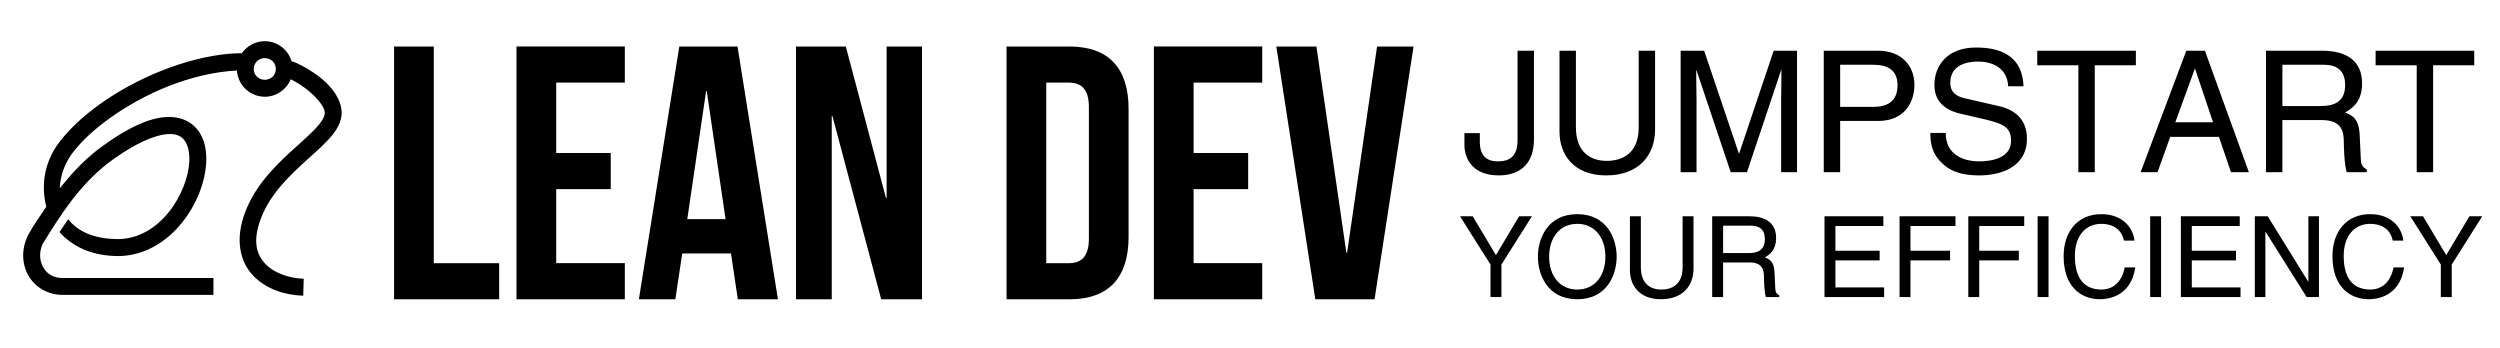
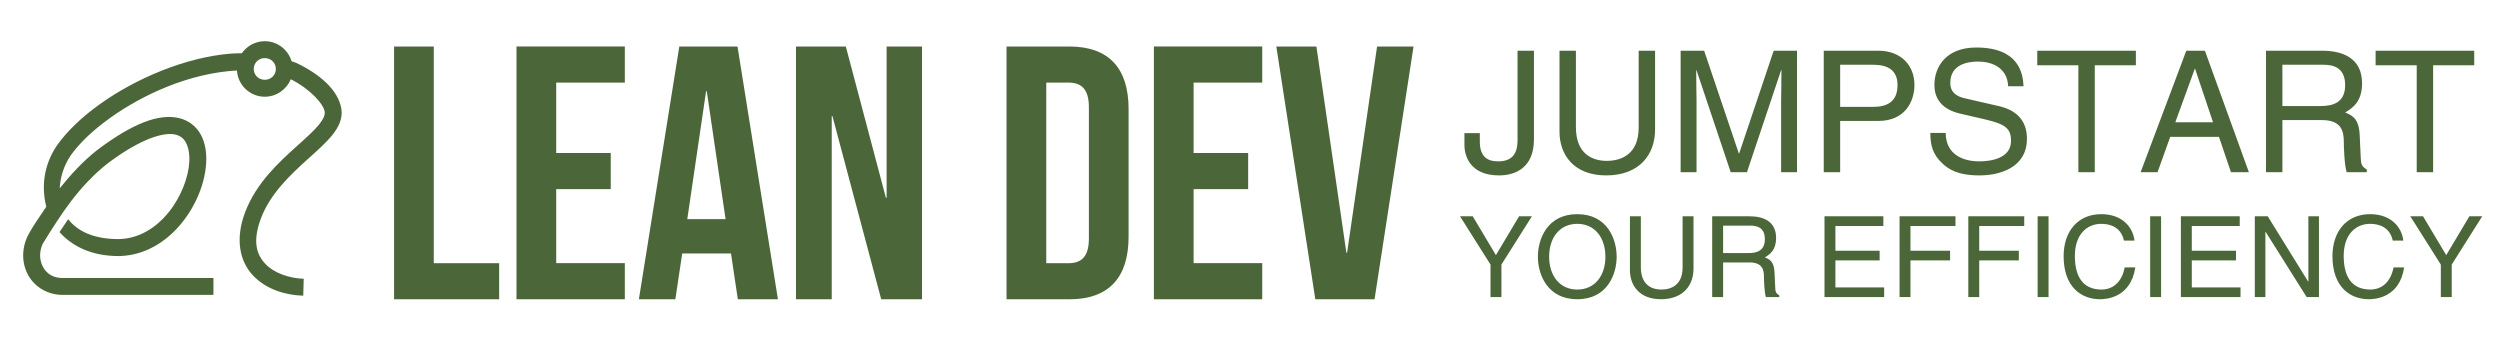
<svg xmlns="http://www.w3.org/2000/svg" version="1.1" width="3600" height="500" viewBox="0 0 3600 500" id="svg20">
  <defs id="defs24" />
  <g transform="matrix(8.104458,0,0,8.104458,81.04457,-795.1854)" id="g18">
    <defs id="SvgjsDefs1266" />
-     <g id="SvgjsG1268" featureKey="Qg0WB5-0" transform="matrix(5.063235,0,0,5.063235,184.7803,-16.66194)" style="fill:#000000">
-       <path style="fill:#000000;stroke-width:0.634" d="m -24.641,33.172 v -8.871 h 1.394 v 7.604 h 2.294 v 1.267 z m 5.69,-7.604 v 2.471 h 1.914 v 1.267 h -1.914 v 2.598 h 2.408 v 1.267 h -3.802 v -8.871 h 3.802 v 1.267 z m 6.362,-1.267 1.419,8.871 h -1.407 l -0.241,-1.609 h -1.711 l -0.241,1.609 h -1.28 l 1.419,-8.871 z m -1.103,1.571 -0.659,4.486 h 1.343 l -0.659,-4.486 z m 6.146,7.3 -1.711,-6.425 h -0.025 v 6.425 h -1.255 v -8.871 h 1.749 l 1.407,5.31 h 0.025 v -5.31 h 1.242 v 8.871 z m 4.398,0 v -8.871 h 2.205 c 1.394,0 2.078,0.773 2.078,2.192 V 30.98 c 0,1.419 -0.684,2.192 -2.078,2.192 z m 2.18,-7.604 H -1.754 v 6.337 h 0.786 c 0.444,0 0.71,-0.228 0.71,-0.862 v -4.613 c 0,-0.634 -0.266,-0.862 -0.71,-0.862 z m 4.385,0 v 2.471 h 1.914 v 1.267 h -1.914 v 2.598 h 2.408 v 1.267 H 2.023 v -8.871 h 3.802 v 1.267 z m 4.309,-1.267 1.052,7.236 h 0.025 L 9.855,24.301 H 11.135 L 9.766,33.172 H 7.688 L 6.319,24.301 Z" id="path12" />
+     <g id="SvgjsG1268" featureKey="Qg0WB5-0" transform="matrix(5.063235,0,0,5.063235,184.7803,-16.66194)" style="fill:#4B6739;fill-opacity:1">
+       <path style="fill:#4B6739;stroke-width:0.634;fill-opacity:1" d="m -24.641,33.172 v -8.871 h 1.394 v 7.604 h 2.294 v 1.267 z m 5.69,-7.604 v 2.471 h 1.914 v 1.267 h -1.914 v 2.598 h 2.408 v 1.267 h -3.802 v -8.871 h 3.802 v 1.267 z m 6.362,-1.267 1.419,8.871 h -1.407 l -0.241,-1.609 h -1.711 l -0.241,1.609 h -1.28 l 1.419,-8.871 z m -1.103,1.571 -0.659,4.486 h 1.343 l -0.659,-4.486 z m 6.146,7.3 -1.711,-6.425 h -0.025 v 6.425 h -1.255 v -8.871 h 1.749 l 1.407,5.31 h 0.025 v -5.31 h 1.242 v 8.871 z m 4.398,0 v -8.871 h 2.205 c 1.394,0 2.078,0.773 2.078,2.192 V 30.98 c 0,1.419 -0.684,2.192 -2.078,2.192 z m 2.18,-7.604 H -1.754 v 6.337 h 0.786 c 0.444,0 0.71,-0.228 0.71,-0.862 v -4.613 c 0,-0.634 -0.266,-0.862 -0.71,-0.862 z m 4.385,0 v 2.471 h 1.914 v 1.267 h -1.914 v 2.598 h 2.408 v 1.267 H 2.023 v -8.871 h 3.802 v 1.267 z m 4.309,-1.267 1.052,7.236 h 0.025 L 9.855,24.301 H 11.135 L 9.766,33.172 H 7.688 L 6.319,24.301 Z" id="path12" />
    </g>
-     <g style="fill:#000000" id="SvgjsG1267-0" featureKey="e7LhAk-0" transform="matrix(2.608404,0,0,2.608404,-12.27026,93.67827)">
-       <g style="stroke-width:1.066" transform="matrix(0.93813,0,0,0.93843,-33.311,0.092397)" id="g9-8">
-         <g style="stroke-width:1.227" transform="matrix(0.17328,0.17322,-0.17328,0.17322,-877.94,-4124.9)" id="g7-8">
-           <g style="stroke-width:1.61" transform="matrix(0.62042,-0.62042,0.61978,0.61978,28.093,13202)" id="g5-3">
-             <path d="m 14959,8559.6 c -3.193,0 -6.031,1.619 -7.745,4.07 -1.309,0.023 -2.621,0.035 -3.945,0.147 -7.77,0.659 -15.719,2.785 -23.237,5.792 -15.031,6.013 -28.417,15.525 -35.302,25.296 l -0.01,0.024 -0.03,0.034 c -4.466,6.686 -5.182,14.012 -3.517,20.611 -2.102,3.121 -4.4,6.384 -5.778,8.933 -2.599,4.545 -2.639,9.827 -0.446,13.981 2.19,4.156 6.792,7.101 12.436,6.878 h 50.237 v -5.715 h -50.466 c -3.667,0.145 -5.897,-1.472 -7.141,-3.836 -1.131,-2.144 -1.304,-4.97 -0.08,-7.648 2.962,-4.881 6.301,-10.09 9.549,-14.396 3.392,-4.431 7.347,-8.853 12.345,-12.802 l 0.01,-0.01 c 10.025,-7.563 17.149,-10.022 21.236,-9.977 0.582,0.01 1.104,0.056 1.563,0.158 1.84,0.405 2.877,1.281 3.698,2.774 0.814,1.493 1.261,3.714 1.139,6.341 -0.239,5.253 -2.76,11.961 -6.972,17.178 -4.212,5.209 -9.924,8.883 -16.701,9.067 -8.587,0.068 -14.115,-2.699 -17.239,-6.72 l -2.928,4.356 c 4.361,4.892 11.062,8.183 20.238,8.102 h 0.04 c 8.787,-0.226 16.033,-5.029 21.026,-11.207 4.993,-6.178 7.929,-13.753 8.243,-20.522 0.157,-3.384 -0.347,-6.617 -1.843,-9.349 -1.496,-2.732 -4.136,-4.866 -7.485,-5.602 -6.694,-1.473 -15.433,1.737 -27.525,10.871 l -0.03,0.01 -0.01,0.024 c -5.015,3.962 -9.022,8.465 -12.58,12.882 0.187,-3.617 1.229,-7.404 3.732,-11.16 5.847,-8.28 18.569,-17.606 32.71,-23.262 7.712,-3.085 15.798,-5.021 23.416,-5.413 0.279,4.924 4.4,8.868 9.396,8.868 3.943,0 7.362,-2.459 8.769,-5.915 6.626,3.343 10.99,8.317 11.441,10.871 v 0.01 c 0.196,1.106 -0.278,2.461 -1.944,4.506 -1.67,2.045 -4.365,4.461 -7.409,7.204 -6.083,5.485 -13.644,12.365 -17.428,22.186 -3.577,9.289 -1.85,16.869 2.616,21.584 4.465,4.715 11.025,6.654 16.947,6.812 l 0.156,-5.726 c -4.719,-0.126 -9.94,-1.844 -12.948,-5.021 -3.009,-3.177 -4.449,-7.725 -1.418,-15.6 3.174,-8.245 9.87,-14.538 15.91,-19.986 3.02,-2.724 5.866,-5.215 8.007,-7.84 2.141,-2.625 3.75,-5.702 3.141,-9.125 -1.108,-6.257 -7.221,-11.617 -15.306,-15.443 l -0.04,-0.024 -0.06,-0.01 c -0.45,-0.191 -0.928,-0.308 -1.384,-0.481 -1.158,-3.897 -4.785,-6.774 -9.041,-6.777 z m 0,5.715 c 2.115,0 3.741,1.636 3.741,3.678 0,2.042 -1.626,3.657 -3.741,3.657 -2.11,0 -3.723,-1.615 -3.723,-3.657 0,-2.042 1.613,-3.678 3.723,-3.678 z" color="" dominant-baseline="auto" solid-color="" stop-color="" style="font-variant-ligatures:normal;font-variant-position:normal;font-variant-caps:normal;font-variant-numeric:normal;font-variant-alternates:normal;font-feature-settings:normal;text-indent:0;text-decoration:none;text-decoration-line:none;text-decoration-style:solid;text-transform:none;text-orientation:mixed;dominant-baseline:auto;white-space:normal;shape-padding:0;isolation:auto;mix-blend-mode:normal;color-rendering:auto;image-rendering:auto;shape-rendering:auto" id="path3-3" />
+     <g style="fill:#4B6739;fill-opacity:1" id="SvgjsG1267-0" featureKey="e7LhAk-0" transform="matrix(2.608404,0,0,2.608404,-12.27026,93.67827)">
+       <g style="stroke-width:1.066;fill:#4B6739;fill-opacity:1" transform="matrix(0.93813,0,0,0.93843,-33.311,0.092397)" id="g9-8">
+         <g style="stroke-width:1.227;fill:#4B6739;fill-opacity:1" transform="matrix(0.17328,0.17322,-0.17328,0.17322,-877.94,-4124.9)" id="g7-8">
+           <g style="stroke-width:1.61;fill:#4B6739;fill-opacity:1" transform="matrix(0.62042,-0.62042,0.61978,0.61978,28.093,13202)" id="g5-3">
+             <path d="m 14959,8559.6 c -3.193,0 -6.031,1.619 -7.745,4.07 -1.309,0.023 -2.621,0.035 -3.945,0.147 -7.77,0.659 -15.719,2.785 -23.237,5.792 -15.031,6.013 -28.417,15.525 -35.302,25.296 l -0.01,0.024 -0.03,0.034 c -4.466,6.686 -5.182,14.012 -3.517,20.611 -2.102,3.121 -4.4,6.384 -5.778,8.933 -2.599,4.545 -2.639,9.827 -0.446,13.981 2.19,4.156 6.792,7.101 12.436,6.878 h 50.237 v -5.715 h -50.466 c -3.667,0.145 -5.897,-1.472 -7.141,-3.836 -1.131,-2.144 -1.304,-4.97 -0.08,-7.648 2.962,-4.881 6.301,-10.09 9.549,-14.396 3.392,-4.431 7.347,-8.853 12.345,-12.802 l 0.01,-0.01 c 10.025,-7.563 17.149,-10.022 21.236,-9.977 0.582,0.01 1.104,0.056 1.563,0.158 1.84,0.405 2.877,1.281 3.698,2.774 0.814,1.493 1.261,3.714 1.139,6.341 -0.239,5.253 -2.76,11.961 -6.972,17.178 -4.212,5.209 -9.924,8.883 -16.701,9.067 -8.587,0.068 -14.115,-2.699 -17.239,-6.72 l -2.928,4.356 c 4.361,4.892 11.062,8.183 20.238,8.102 h 0.04 c 8.787,-0.226 16.033,-5.029 21.026,-11.207 4.993,-6.178 7.929,-13.753 8.243,-20.522 0.157,-3.384 -0.347,-6.617 -1.843,-9.349 -1.496,-2.732 -4.136,-4.866 -7.485,-5.602 -6.694,-1.473 -15.433,1.737 -27.525,10.871 l -0.03,0.01 -0.01,0.024 c -5.015,3.962 -9.022,8.465 -12.58,12.882 0.187,-3.617 1.229,-7.404 3.732,-11.16 5.847,-8.28 18.569,-17.606 32.71,-23.262 7.712,-3.085 15.798,-5.021 23.416,-5.413 0.279,4.924 4.4,8.868 9.396,8.868 3.943,0 7.362,-2.459 8.769,-5.915 6.626,3.343 10.99,8.317 11.441,10.871 v 0.01 c 0.196,1.106 -0.278,2.461 -1.944,4.506 -1.67,2.045 -4.365,4.461 -7.409,7.204 -6.083,5.485 -13.644,12.365 -17.428,22.186 -3.577,9.289 -1.85,16.869 2.616,21.584 4.465,4.715 11.025,6.654 16.947,6.812 l 0.156,-5.726 c -4.719,-0.126 -9.94,-1.844 -12.948,-5.021 -3.009,-3.177 -4.449,-7.725 -1.418,-15.6 3.174,-8.245 9.87,-14.538 15.91,-19.986 3.02,-2.724 5.866,-5.215 8.007,-7.84 2.141,-2.625 3.75,-5.702 3.141,-9.125 -1.108,-6.257 -7.221,-11.617 -15.306,-15.443 l -0.04,-0.024 -0.06,-0.01 c -0.45,-0.191 -0.928,-0.308 -1.384,-0.481 -1.158,-3.897 -4.785,-6.774 -9.041,-6.777 z m 0,5.715 c 2.115,0 3.741,1.636 3.741,3.678 0,2.042 -1.626,3.657 -3.741,3.657 -2.11,0 -3.723,-1.615 -3.723,-3.657 0,-2.042 1.613,-3.678 3.723,-3.678 z" color="" dominant-baseline="auto" solid-color="" stop-color="" style="font-variant-ligatures:normal;font-variant-position:normal;font-variant-caps:normal;font-variant-numeric:normal;font-variant-alternates:normal;font-feature-settings:normal;text-indent:0;text-decoration:none;text-decoration-line:none;text-decoration-style:solid;text-transform:none;text-orientation:mixed;dominant-baseline:auto;white-space:normal;shape-padding:0;isolation:auto;mix-blend-mode:normal;color-rendering:auto;image-rendering:auto;shape-rendering:auto;fill:#4B6739;fill-opacity:1" id="path3-3" />
          </g>
        </g>
      </g>
    </g>
-     <g id="SvgjsG1269-4" featureKey="sloganFeature-0" transform="matrix(0.9997057,0,0,0.9997057,125.4122,130.9103)" style="fill:#000000">
-       <path d="M 131.4,14.22 V 20 h -1.94 v -5.78 l -5.42,-8.58 h 2.26 l 4.12,6.9 4.12,-6.9 h 2.28 z m 18.48,-1.4 c 0,-3.38 -1.88,-5.84 -5,-5.84 -3.12,0 -5,2.46 -5,5.84 0,3.38 1.88,5.84 5,5.84 3.12,0 5,-2.46 5,-5.84 z m 2,0 c 0,3.1 -1.64,7.56 -7,7.56 -5.36,0 -7,-4.46 -7,-7.56 0,-3.1 1.64,-7.56 7,-7.56 5.36,0 7,4.46 7,7.56 z M 163.6,5.64 h 1.94 v 9.32 c 0,2.94 -1.84,5.42 -5.78,5.42 -3.86,0 -5.52,-2.48 -5.52,-5.16 V 5.64 h 1.94 v 9.04 c 0,3.12 1.9,3.98 3.64,3.98 1.78,0 3.78,-0.82 3.78,-3.94 z m 7.2,8.2 V 20 h -1.94 V 5.64 h 6.64 c 2.36,0 4.72,0.82 4.72,3.86 0,2.12 -1.08,2.9 -2,3.44 0.82,0.34 1.64,0.7 1.72,2.7 l 0.12,2.6 c 0.02,0.8 0.12,1.1 0.72,1.44 V 20 h -2.38 c -0.28,-0.88 -0.34,-3.06 -0.34,-3.6 0,-1.18 -0.24,-2.56 -2.56,-2.56 z m 0,-6.54 v 4.88 h 4.5 c 1.42,0 2.92,-0.36 2.92,-2.48 0,-2.22 -1.62,-2.4 -2.58,-2.4 z m 28.62,10.98 V 20 h -10.6 V 5.64 h 10.46 v 1.72 h -8.52 v 4.4 h 7.86 v 1.72 h -7.86 v 4.8 z m 4.68,-4.8 V 20 h -1.94 V 5.64 h 9.94 v 1.72 h -8 v 4.4 h 7.04 v 1.72 z m 12.22,0 V 20 h -1.94 V 5.64 h 9.94 v 1.72 h -8 v 4.4 h 7.04 v 1.72 z M 228.64,5.64 V 20 H 226.7 V 5.64 Z m 15.28,4.32 h -1.88 c -0.54,-2.52 -2.64,-2.98 -4.02,-2.98 -2.6,0 -4.7,1.92 -4.7,5.7 0,3.38 1.2,5.98 4.76,5.98 1.26,0 3.44,-0.6 4.1,-3.94 h 1.88 c -0.8,5.42 -5.2,5.66 -6.28,5.66 -3.26,0 -6.46,-2.12 -6.46,-7.64 0,-4.42 2.52,-7.48 6.7,-7.48 3.7,0 5.62,2.3 5.9,4.7 z m 4.72,-4.32 V 20 H 246.7 V 5.64 Z m 14.12,12.64 V 20 h -10.6 V 5.64 h 10.46 v 1.72 h -8.52 v 4.4 h 7.86 v 1.72 h -7.86 v 4.8 z m 12.06,-1.04 V 5.64 h 1.88 V 20 h -2.18 l -7.3,-11.6 h -0.04 V 20 H 265.3 V 5.64 h 2.3 l 7.18,11.6 z M 291.7,9.96 h -1.88 c -0.54,-2.52 -2.64,-2.98 -4.02,-2.98 -2.6,0 -4.7,1.92 -4.7,5.7 0,3.38 1.2,5.98 4.76,5.98 1.26,0 3.44,-0.6 4.1,-3.94 h 1.88 c -0.8,5.42 -5.2,5.66 -6.28,5.66 -3.26,0 -6.46,-2.12 -6.46,-7.64 0,-4.42 2.52,-7.48 6.7,-7.48 3.7,0 5.62,2.3 5.9,4.7 z m 8.6,4.26 V 20 h -1.94 v -5.78 l -5.42,-8.58 h 2.26 l 4.12,6.9 4.12,-6.9 h 2.28 z" id="path15-2" />
+     <g id="SvgjsG1269-4" featureKey="sloganFeature-0" transform="matrix(0.9997057,0,0,0.9997057,125.4122,130.9103)" style="fill:#4B6739;fill-opacity:1">
+       <path d="M 131.4,14.22 V 20 h -1.94 v -5.78 l -5.42,-8.58 h 2.26 l 4.12,6.9 4.12,-6.9 h 2.28 z m 18.48,-1.4 c 0,-3.38 -1.88,-5.84 -5,-5.84 -3.12,0 -5,2.46 -5,5.84 0,3.38 1.88,5.84 5,5.84 3.12,0 5,-2.46 5,-5.84 z m 2,0 c 0,3.1 -1.64,7.56 -7,7.56 -5.36,0 -7,-4.46 -7,-7.56 0,-3.1 1.64,-7.56 7,-7.56 5.36,0 7,4.46 7,7.56 z M 163.6,5.64 h 1.94 v 9.32 c 0,2.94 -1.84,5.42 -5.78,5.42 -3.86,0 -5.52,-2.48 -5.52,-5.16 V 5.64 h 1.94 v 9.04 c 0,3.12 1.9,3.98 3.64,3.98 1.78,0 3.78,-0.82 3.78,-3.94 z m 7.2,8.2 V 20 h -1.94 V 5.64 h 6.64 c 2.36,0 4.72,0.82 4.72,3.86 0,2.12 -1.08,2.9 -2,3.44 0.82,0.34 1.64,0.7 1.72,2.7 l 0.12,2.6 c 0.02,0.8 0.12,1.1 0.72,1.44 V 20 h -2.38 c -0.28,-0.88 -0.34,-3.06 -0.34,-3.6 0,-1.18 -0.24,-2.56 -2.56,-2.56 z m 0,-6.54 v 4.88 h 4.5 c 1.42,0 2.92,-0.36 2.92,-2.48 0,-2.22 -1.62,-2.4 -2.58,-2.4 z m 28.62,10.98 V 20 h -10.6 V 5.64 h 10.46 v 1.72 h -8.52 v 4.4 h 7.86 v 1.72 h -7.86 v 4.8 z m 4.68,-4.8 V 20 h -1.94 V 5.64 h 9.94 v 1.72 h -8 v 4.4 h 7.04 v 1.72 z m 12.22,0 V 20 h -1.94 V 5.64 h 9.94 v 1.72 h -8 v 4.4 h 7.04 v 1.72 z M 228.64,5.64 V 20 H 226.7 V 5.64 Z m 15.28,4.32 h -1.88 c -0.54,-2.52 -2.64,-2.98 -4.02,-2.98 -2.6,0 -4.7,1.92 -4.7,5.7 0,3.38 1.2,5.98 4.76,5.98 1.26,0 3.44,-0.6 4.1,-3.94 h 1.88 c -0.8,5.42 -5.2,5.66 -6.28,5.66 -3.26,0 -6.46,-2.12 -6.46,-7.64 0,-4.42 2.52,-7.48 6.7,-7.48 3.7,0 5.62,2.3 5.9,4.7 z m 4.72,-4.32 V 20 H 246.7 V 5.64 Z m 14.12,12.64 V 20 h -10.6 V 5.64 h 10.46 v 1.72 h -8.52 v 4.4 h 7.86 v 1.72 h -7.86 v 4.8 z m 12.06,-1.04 V 5.64 h 1.88 V 20 h -2.18 l -7.3,-11.6 h -0.04 V 20 H 265.3 V 5.64 h 2.3 l 7.18,11.6 z M 291.7,9.96 h -1.88 c -0.54,-2.52 -2.64,-2.98 -4.02,-2.98 -2.6,0 -4.7,1.92 -4.7,5.7 0,3.38 1.2,5.98 4.76,5.98 1.26,0 3.44,-0.6 4.1,-3.94 h 1.88 c -0.8,5.42 -5.2,5.66 -6.28,5.66 -3.26,0 -6.46,-2.12 -6.46,-7.64 0,-4.42 2.52,-7.48 6.7,-7.48 3.7,0 5.62,2.3 5.9,4.7 z m 8.6,4.26 V 20 h -1.94 v -5.78 l -5.42,-8.58 h 2.26 l 4.12,6.9 4.12,-6.9 h 2.28 z" id="path15-2" style="fill:#4B6739;fill-opacity:1" />
    </g>
-     <g id="SvgjsG1269-4-4" featureKey="sloganFeature-0" transform="matrix(1.502955,0,0,1.502955,249.6881,98.65334)" style="fill:#000000">
-       <path d="m 0.34,15.38 h 1.82 v 1 c 0,1.72 0.82,2.34 2.16,2.34 1.8,0 2.3,-1.08 2.3,-2.48 V 5.64 h 1.94 v 10.48 c 0,3.36 -2.2,4.26 -4.14,4.26 -3.34,0 -4.08,-2.24 -4.08,-3.58 z m 20.6,-9.74 h 1.94 v 9.32 c 0,2.94 -1.84,5.42 -5.78,5.42 -3.86,0 -5.52,-2.48 -5.52,-5.16 V 5.64 h 1.94 v 9.04 c 0,3.12 1.9,3.98 3.64,3.98 1.78,0 3.78,-0.82 3.78,-3.94 z M 39.66,20 h -1.88 v -8.48 c 0,-0.42 0.04,-2.24 0.04,-3.58 H 37.78 L 33.74,20 H 31.82 L 27.78,7.96 h -0.04 c 0,1.32 0.04,3.14 0.04,3.56 V 20 H 25.9 V 5.64 h 2.78 l 4.1,12.14 h 0.04 L 36.9,5.64 h 2.76 z m 5.1,-12.7 v 4.98 h 3.86 c 1.74,0 2.92,-0.64 2.92,-2.58 0,-1.82 -1.24,-2.4 -2.84,-2.4 z m 0,6.64 V 20 H 42.82 V 5.64 h 6.46 c 2.66,0 4.26,1.72 4.26,4.04 0,2 -1.14,4.26 -4.26,4.26 z m 21.68,-4.1 h -1.82 c -0.1,-2.22 -1.94,-2.92 -3.56,-2.92 -1.22,0 -3.28,0.34 -3.28,2.52 0,1.22 0.86,1.62 1.7,1.82 l 4.1,0.94 c 1.86,0.44 3.26,1.56 3.26,3.84 0,3.4 -3.16,4.34 -5.62,4.34 -2.66,0 -3.7,-0.8 -4.34,-1.38 -1.22,-1.1 -1.46,-2.3 -1.46,-3.64 h 1.82 c 0,2.6 2.12,3.36 3.96,3.36 1.4,0 3.76,-0.36 3.76,-2.42 0,-1.5 -0.7,-1.98 -3.06,-2.54 L 58.96,13.08 C 58.02,12.86 55.9,12.2 55.9,9.7 c 0,-2.24 1.46,-4.44 4.94,-4.44 5.02,0 5.52,3 5.6,4.58 z M 68.06,7.36 V 5.64 H 79.72 V 7.36 H 74.86 V 20 H 72.92 V 7.36 Z m 21.48,8.46 H 83.78 L 82.28,20 h -2 l 5.4,-14.36 h 2.2 L 93.08,20 H 90.96 Z M 84.38,14.1 h 4.46 L 86.72,7.78 H 86.68 Z M 97.04,13.84 V 20 H 95.1 V 5.64 h 6.64 c 2.36,0 4.72,0.82 4.72,3.86 0,2.12 -1.08,2.9 -2,3.44 0.82,0.34 1.64,0.7 1.72,2.7 l 0.12,2.6 c 0.02,0.8 0.12,1.1 0.72,1.44 V 20 h -2.38 c -0.28,-0.88 -0.34,-3.06 -0.34,-3.6 0,-1.18 -0.24,-2.56 -2.56,-2.56 z m 0,-6.54 v 4.88 h 4.5 c 1.42,0 2.92,-0.36 2.92,-2.48 0,-2.22 -1.62,-2.4 -2.58,-2.4 z m 11.02,0.06 V 5.64 h 11.66 v 1.72 h -4.86 V 20 h -1.94 V 7.36 Z" id="path15-2-9" />
+     <g id="SvgjsG1269-4-4" featureKey="sloganFeature-0" transform="matrix(1.502955,0,0,1.502955,249.6881,98.65334)" style="fill:#4B6739;fill-opacity:1">
+       <path d="m 0.34,15.38 h 1.82 v 1 c 0,1.72 0.82,2.34 2.16,2.34 1.8,0 2.3,-1.08 2.3,-2.48 V 5.64 h 1.94 v 10.48 c 0,3.36 -2.2,4.26 -4.14,4.26 -3.34,0 -4.08,-2.24 -4.08,-3.58 z m 20.6,-9.74 h 1.94 v 9.32 c 0,2.94 -1.84,5.42 -5.78,5.42 -3.86,0 -5.52,-2.48 -5.52,-5.16 V 5.64 h 1.94 v 9.04 c 0,3.12 1.9,3.98 3.64,3.98 1.78,0 3.78,-0.82 3.78,-3.94 z M 39.66,20 h -1.88 v -8.48 c 0,-0.42 0.04,-2.24 0.04,-3.58 H 37.78 L 33.74,20 H 31.82 L 27.78,7.96 h -0.04 c 0,1.32 0.04,3.14 0.04,3.56 V 20 H 25.9 V 5.64 h 2.78 l 4.1,12.14 h 0.04 L 36.9,5.64 h 2.76 z m 5.1,-12.7 v 4.98 h 3.86 c 1.74,0 2.92,-0.64 2.92,-2.58 0,-1.82 -1.24,-2.4 -2.84,-2.4 z m 0,6.64 V 20 H 42.82 V 5.64 h 6.46 c 2.66,0 4.26,1.72 4.26,4.04 0,2 -1.14,4.26 -4.26,4.26 z m 21.68,-4.1 h -1.82 c -0.1,-2.22 -1.94,-2.92 -3.56,-2.92 -1.22,0 -3.28,0.34 -3.28,2.52 0,1.22 0.86,1.62 1.7,1.82 l 4.1,0.94 c 1.86,0.44 3.26,1.56 3.26,3.84 0,3.4 -3.16,4.34 -5.62,4.34 -2.66,0 -3.7,-0.8 -4.34,-1.38 -1.22,-1.1 -1.46,-2.3 -1.46,-3.64 h 1.82 c 0,2.6 2.12,3.36 3.96,3.36 1.4,0 3.76,-0.36 3.76,-2.42 0,-1.5 -0.7,-1.98 -3.06,-2.54 L 58.96,13.08 C 58.02,12.86 55.9,12.2 55.9,9.7 c 0,-2.24 1.46,-4.44 4.94,-4.44 5.02,0 5.52,3 5.6,4.58 z M 68.06,7.36 V 5.64 H 79.72 V 7.36 H 74.86 V 20 H 72.92 V 7.36 Z m 21.48,8.46 H 83.78 L 82.28,20 h -2 l 5.4,-14.36 h 2.2 L 93.08,20 H 90.96 Z M 84.38,14.1 h 4.46 L 86.72,7.78 H 86.68 Z M 97.04,13.84 V 20 H 95.1 V 5.64 h 6.64 c 2.36,0 4.72,0.82 4.72,3.86 0,2.12 -1.08,2.9 -2,3.44 0.82,0.34 1.64,0.7 1.72,2.7 l 0.12,2.6 c 0.02,0.8 0.12,1.1 0.72,1.44 V 20 h -2.38 c -0.28,-0.88 -0.34,-3.06 -0.34,-3.6 0,-1.18 -0.24,-2.56 -2.56,-2.56 z m 0,-6.54 v 4.88 h 4.5 c 1.42,0 2.92,-0.36 2.92,-2.48 0,-2.22 -1.62,-2.4 -2.58,-2.4 z m 11.02,0.06 V 5.64 h 11.66 v 1.72 h -4.86 V 20 h -1.94 V 7.36 Z" id="path15-2-9" style="fill:#4B6739;fill-opacity:1" />
    </g>
  </g>
  <flowRoot xml:space="preserve" id="flowRoot3784" style="font-style:normal;font-variant:normal;font-weight:normal;font-stretch:normal;font-size:13.333px;line-height:1.25;font-family:serif;-inkscape-font-specification:serif;text-align:center;letter-spacing:0px;word-spacing:0px;text-anchor:middle;fill:#000000;fill-opacity:1;stroke:none" transform="translate(0,-12)">
    <flowRegion id="flowRegion3786">
      <rect id="rect3788" width="180.929" height="16.701" x="-44.536" y="-495.638" />
    </flowRegion>
    <flowPara id="flowPara3790" />
  </flowRoot>
</svg>
